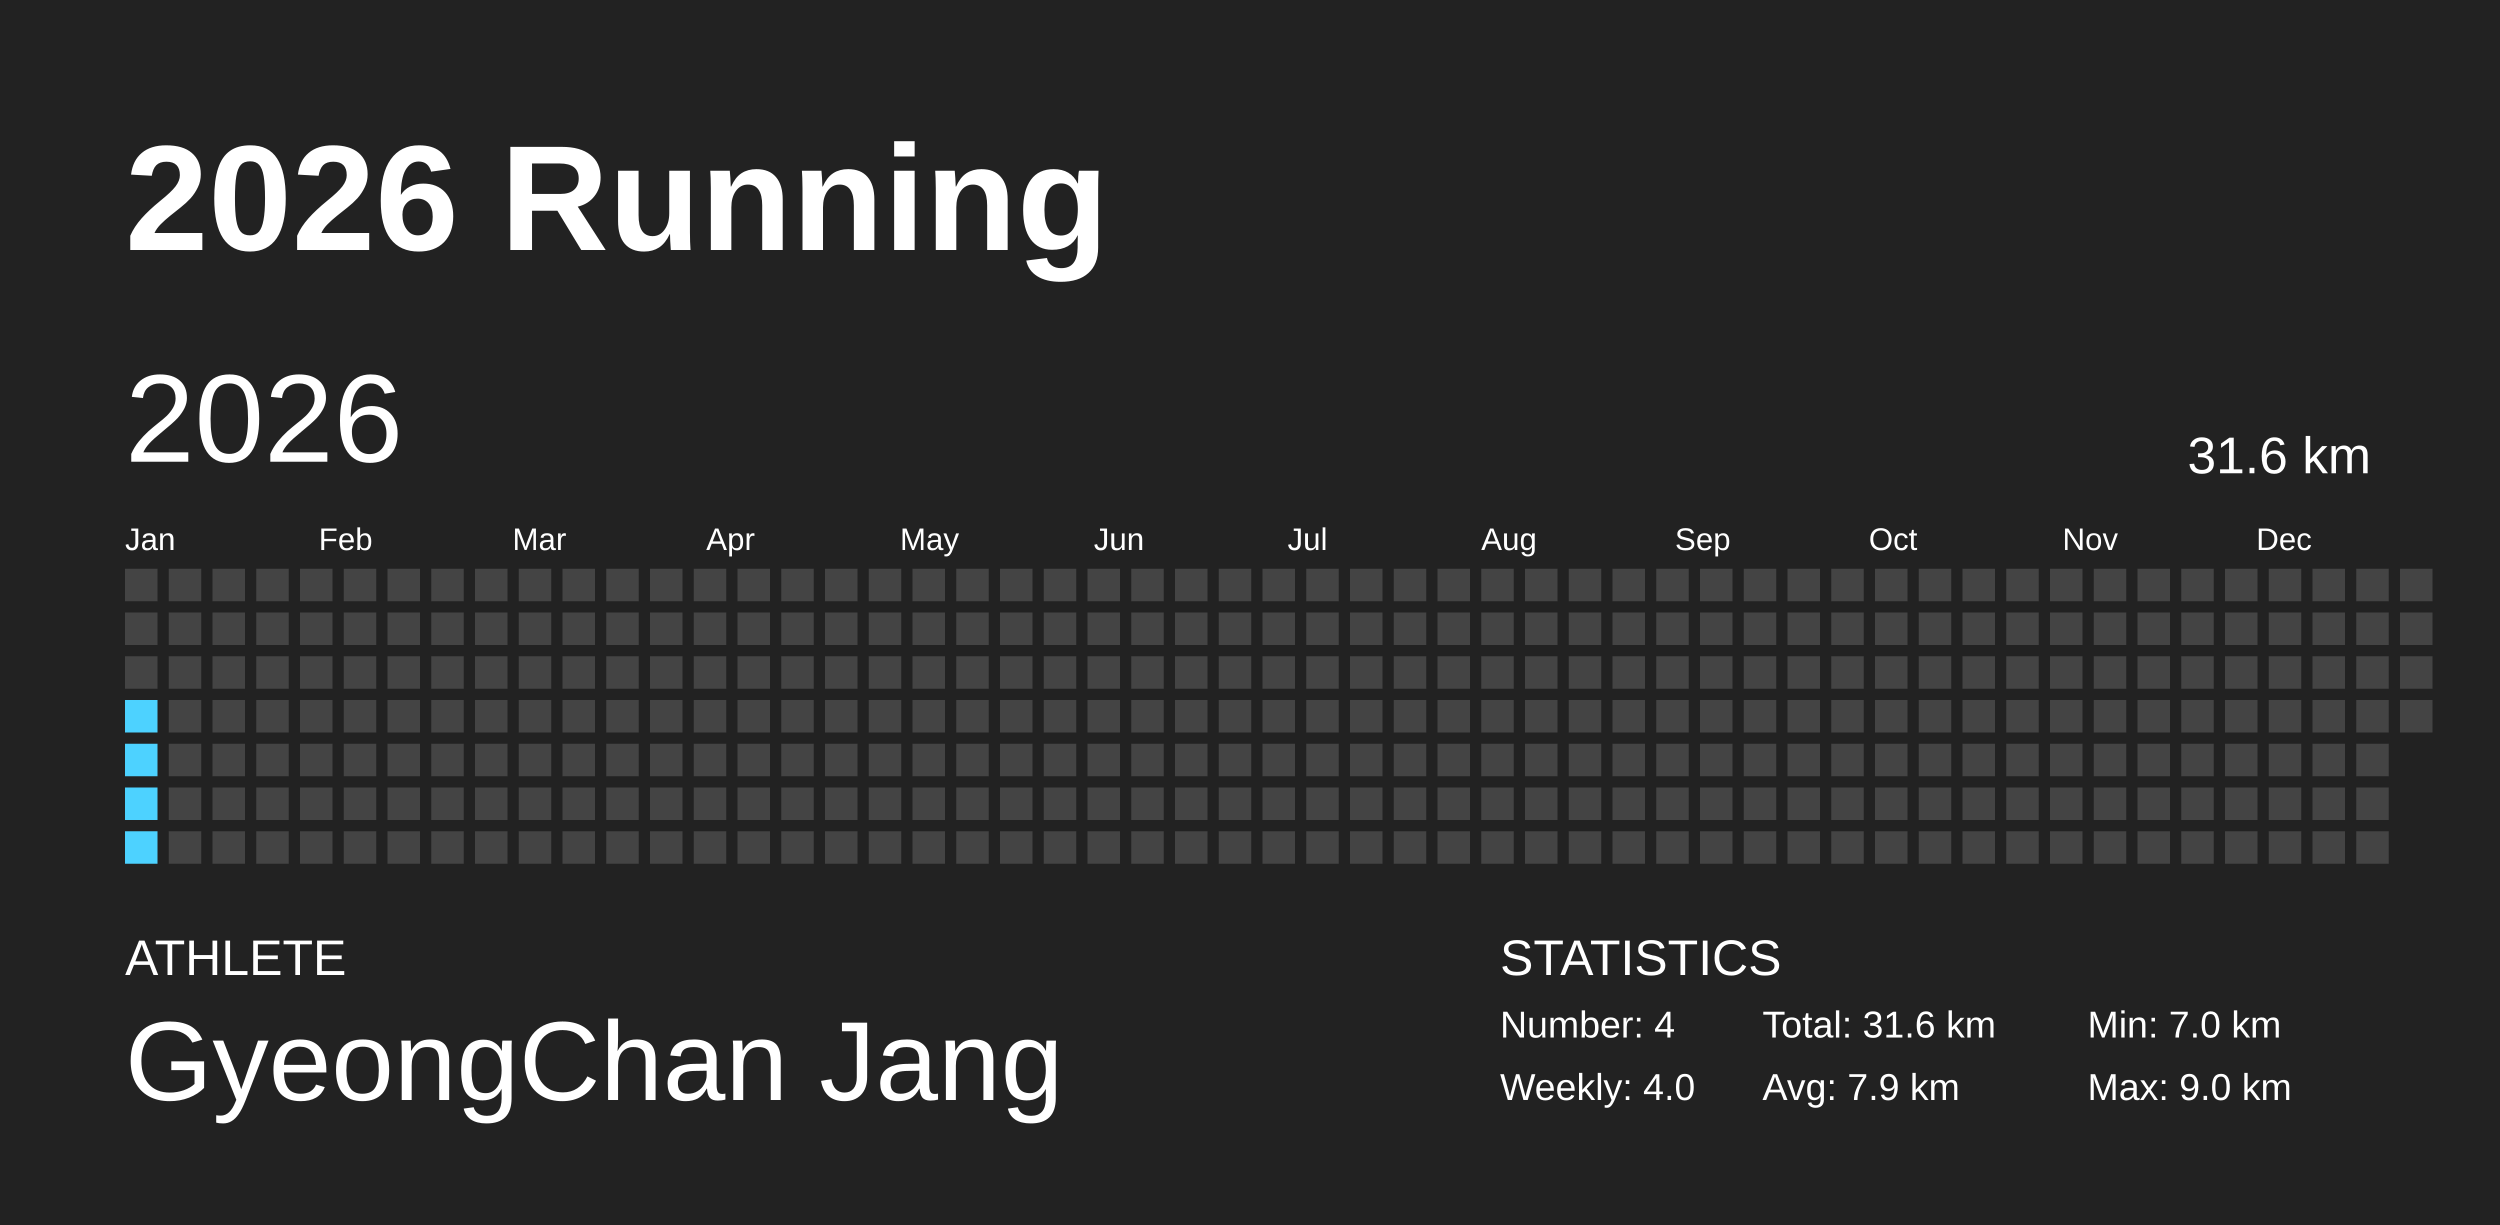
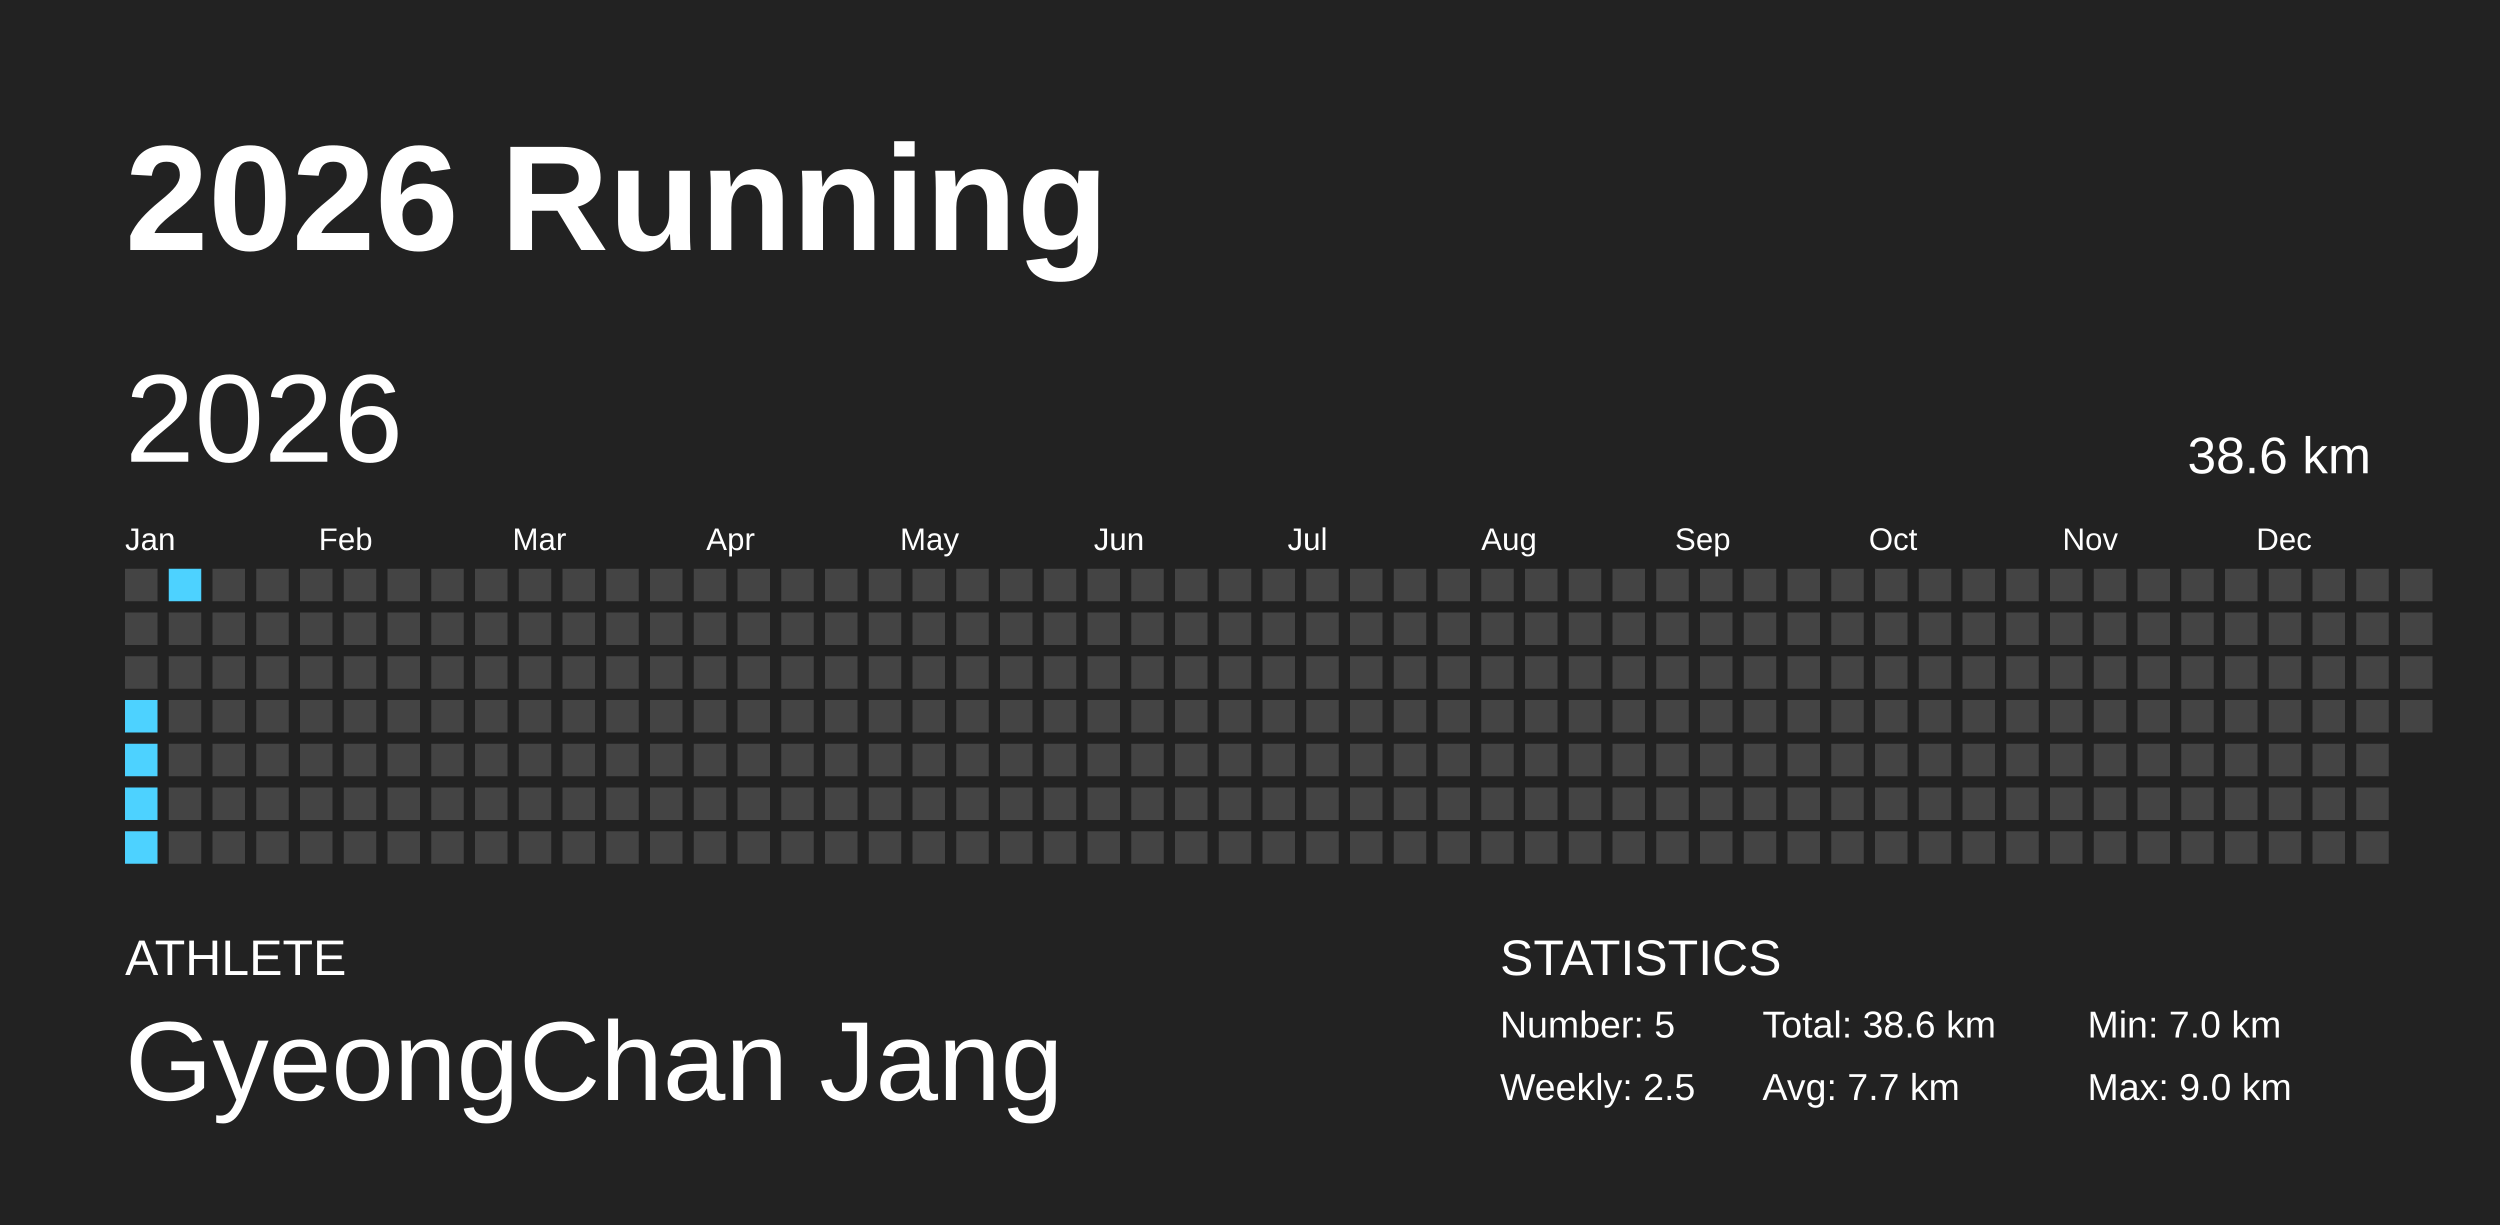
<svg xmlns="http://www.w3.org/2000/svg" baseProfile="full" height="98mm" version="1.1" viewBox="0,0,200,98" width="200mm">
  <defs />
  <rect fill="#222222" height="98" width="200" x="0" y="0" />
  <text fill="#FFFFFF" style="font-size:12px; font-family:Arial; font-weight:bold;" x="10" y="20">2026 Running</text>
  <text fill="#FFFFFF" style="font-size:4px; font-family:Arial" x="10" y="78">ATHLETE</text>
  <text fill="#FFFFFF" style="font-size:9px; font-family:Arial" x="10" y="88">GyeongChan Jang</text>
  <text fill="#FFFFFF" style="font-size:4px; font-family:Arial" x="120" y="78">STATISTICS</text>
-   <text fill="#FFFFFF" style="font-size:3px; font-family:Arial" x="120" y="83">Number: 4</text>
-   <text fill="#FFFFFF" style="font-size:3px; font-family:Arial" x="120" y="88">Weekly: 4.0</text>
-   <text fill="#FFFFFF" style="font-size:3px; font-family:Arial" x="141" y="83">Total: 31.6 km</text>
-   <text fill="#FFFFFF" style="font-size:3px; font-family:Arial" x="141" y="88">Avg: 7.9 km</text>
+   <text fill="#FFFFFF" style="font-size:3px; font-family:Arial" x="120" y="83">Number: 5</text>
+   <text fill="#FFFFFF" style="font-size:3px; font-family:Arial" x="120" y="88">Weekly: 2.5</text>
+   <text fill="#FFFFFF" style="font-size:3px; font-family:Arial" x="141" y="83">Total: 38.6 km</text>
+   <text fill="#FFFFFF" style="font-size:3px; font-family:Arial" x="141" y="88">Avg: 7.7 km</text>
  <text fill="#FFFFFF" style="font-size:3px; font-family:Arial" x="167" y="83">Min: 7.0 km</text>
  <text fill="#FFFFFF" style="font-size:3px; font-family:Arial" x="167" y="88">Max: 9.0 km</text>
  <text dominant-baseline="hanging" fill="#FFFFFF" style="font-size:10.0px; font-family:Arial;" x="10" y="30">2026</text>
-   <text dominant-baseline="hanging" fill="#FFFFFF" style="font-size:4.125px; font-family:Arial;" x="175" y="35">31.6 km</text>
+   <text dominant-baseline="hanging" fill="#FFFFFF" style="font-size:4.125px; font-family:Arial;" x="175" y="35">38.6 km</text>
  <text fill="#FFFFFF" style="font-size:2.5px; font-family:Arial" x="10.0" y="44">Jan</text>
  <text fill="#FFFFFF" style="font-size:2.5px; font-family:Arial" x="25.5" y="44">Feb</text>
  <text fill="#FFFFFF" style="font-size:2.5px; font-family:Arial" x="41.0" y="44">Mar</text>
  <text fill="#FFFFFF" style="font-size:2.5px; font-family:Arial" x="56.5" y="44">Apr</text>
  <text fill="#FFFFFF" style="font-size:2.5px; font-family:Arial" x="72.0" y="44">May</text>
  <text fill="#FFFFFF" style="font-size:2.5px; font-family:Arial" x="87.5" y="44">Jun</text>
  <text fill="#FFFFFF" style="font-size:2.5px; font-family:Arial" x="103.0" y="44">Jul</text>
  <text fill="#FFFFFF" style="font-size:2.5px; font-family:Arial" x="118.5" y="44">Aug</text>
  <text fill="#FFFFFF" style="font-size:2.5px; font-family:Arial" x="134.0" y="44">Sep</text>
  <text fill="#FFFFFF" style="font-size:2.5px; font-family:Arial" x="149.5" y="44">Oct</text>
  <text fill="#FFFFFF" style="font-size:2.5px; font-family:Arial" x="165.0" y="44">Nov</text>
  <text fill="#FFFFFF" style="font-size:2.5px; font-family:Arial" x="180.5" y="44">Dec</text>
  <rect fill="#444444" height="2.6" width="2.6" x="10.0" y="45.5" />
  <rect fill="#444444" height="2.6" width="2.6" x="10.0" y="49.0" />
  <rect fill="#444444" height="2.6" width="2.6" x="10.0" y="52.5" />
  <rect fill="#4dd2ff" height="2.6" width="2.6" x="10.0" y="56.0" />
  <rect fill="#4dd2ff" height="2.6" width="2.6" x="10.0" y="59.5" />
  <rect fill="#4dd2ff" height="2.6" width="2.6" x="10.0" y="63.0" />
  <rect fill="#4dd2ff" height="2.6" width="2.6" x="10.0" y="66.5" />
-   <rect fill="#444444" height="2.6" width="2.6" x="13.5" y="45.5" />
+   <rect fill="#4dd2ff" height="2.6" width="2.6" x="13.5" y="45.5" />
  <rect fill="#444444" height="2.6" width="2.6" x="13.5" y="49.0" />
  <rect fill="#444444" height="2.6" width="2.6" x="13.5" y="52.5" />
  <rect fill="#444444" height="2.6" width="2.6" x="13.5" y="56.0" />
  <rect fill="#444444" height="2.6" width="2.6" x="13.5" y="59.5" />
  <rect fill="#444444" height="2.6" width="2.6" x="13.5" y="63.0" />
  <rect fill="#444444" height="2.6" width="2.6" x="13.5" y="66.5" />
  <rect fill="#444444" height="2.6" width="2.6" x="17.0" y="45.5" />
  <rect fill="#444444" height="2.6" width="2.6" x="17.0" y="49.0" />
  <rect fill="#444444" height="2.6" width="2.6" x="17.0" y="52.5" />
  <rect fill="#444444" height="2.6" width="2.6" x="17.0" y="56.0" />
  <rect fill="#444444" height="2.6" width="2.6" x="17.0" y="59.5" />
  <rect fill="#444444" height="2.6" width="2.6" x="17.0" y="63.0" />
  <rect fill="#444444" height="2.6" width="2.6" x="17.0" y="66.5" />
  <rect fill="#444444" height="2.6" width="2.6" x="20.5" y="45.5" />
  <rect fill="#444444" height="2.6" width="2.6" x="20.5" y="49.0" />
  <rect fill="#444444" height="2.6" width="2.6" x="20.5" y="52.5" />
  <rect fill="#444444" height="2.6" width="2.6" x="20.5" y="56.0" />
  <rect fill="#444444" height="2.6" width="2.6" x="20.5" y="59.5" />
  <rect fill="#444444" height="2.6" width="2.6" x="20.5" y="63.0" />
  <rect fill="#444444" height="2.6" width="2.6" x="20.5" y="66.5" />
  <rect fill="#444444" height="2.6" width="2.6" x="24.0" y="45.5" />
  <rect fill="#444444" height="2.6" width="2.6" x="24.0" y="49.0" />
  <rect fill="#444444" height="2.6" width="2.6" x="24.0" y="52.5" />
  <rect fill="#444444" height="2.6" width="2.6" x="24.0" y="56.0" />
  <rect fill="#444444" height="2.6" width="2.6" x="24.0" y="59.5" />
  <rect fill="#444444" height="2.6" width="2.6" x="24.0" y="63.0" />
  <rect fill="#444444" height="2.6" width="2.6" x="24.0" y="66.5" />
  <rect fill="#444444" height="2.6" width="2.6" x="27.5" y="45.5" />
  <rect fill="#444444" height="2.6" width="2.6" x="27.5" y="49.0" />
  <rect fill="#444444" height="2.6" width="2.6" x="27.5" y="52.5" />
  <rect fill="#444444" height="2.6" width="2.6" x="27.5" y="56.0" />
  <rect fill="#444444" height="2.6" width="2.6" x="27.5" y="59.5" />
  <rect fill="#444444" height="2.6" width="2.6" x="27.5" y="63.0" />
  <rect fill="#444444" height="2.6" width="2.6" x="27.5" y="66.5" />
  <rect fill="#444444" height="2.6" width="2.6" x="31.0" y="45.5" />
  <rect fill="#444444" height="2.6" width="2.6" x="31.0" y="49.0" />
  <rect fill="#444444" height="2.6" width="2.6" x="31.0" y="52.5" />
  <rect fill="#444444" height="2.6" width="2.6" x="31.0" y="56.0" />
  <rect fill="#444444" height="2.6" width="2.6" x="31.0" y="59.5" />
  <rect fill="#444444" height="2.6" width="2.6" x="31.0" y="63.0" />
  <rect fill="#444444" height="2.6" width="2.6" x="31.0" y="66.5" />
  <rect fill="#444444" height="2.6" width="2.6" x="34.5" y="45.5" />
  <rect fill="#444444" height="2.6" width="2.6" x="34.5" y="49.0" />
  <rect fill="#444444" height="2.6" width="2.6" x="34.5" y="52.5" />
  <rect fill="#444444" height="2.6" width="2.6" x="34.5" y="56.0" />
  <rect fill="#444444" height="2.6" width="2.6" x="34.5" y="59.5" />
  <rect fill="#444444" height="2.6" width="2.6" x="34.5" y="63.0" />
  <rect fill="#444444" height="2.6" width="2.6" x="34.5" y="66.5" />
  <rect fill="#444444" height="2.6" width="2.6" x="38.0" y="45.5" />
  <rect fill="#444444" height="2.6" width="2.6" x="38.0" y="49.0" />
  <rect fill="#444444" height="2.6" width="2.6" x="38.0" y="52.5" />
  <rect fill="#444444" height="2.6" width="2.6" x="38.0" y="56.0" />
  <rect fill="#444444" height="2.6" width="2.6" x="38.0" y="59.5" />
  <rect fill="#444444" height="2.6" width="2.6" x="38.0" y="63.0" />
  <rect fill="#444444" height="2.6" width="2.6" x="38.0" y="66.5" />
  <rect fill="#444444" height="2.6" width="2.6" x="41.5" y="45.5" />
  <rect fill="#444444" height="2.6" width="2.6" x="41.5" y="49.0" />
  <rect fill="#444444" height="2.6" width="2.6" x="41.5" y="52.5" />
  <rect fill="#444444" height="2.6" width="2.6" x="41.5" y="56.0" />
  <rect fill="#444444" height="2.6" width="2.6" x="41.5" y="59.5" />
  <rect fill="#444444" height="2.6" width="2.6" x="41.5" y="63.0" />
  <rect fill="#444444" height="2.6" width="2.6" x="41.5" y="66.5" />
  <rect fill="#444444" height="2.6" width="2.6" x="45.0" y="45.5" />
  <rect fill="#444444" height="2.6" width="2.6" x="45.0" y="49.0" />
  <rect fill="#444444" height="2.6" width="2.6" x="45.0" y="52.5" />
  <rect fill="#444444" height="2.6" width="2.6" x="45.0" y="56.0" />
  <rect fill="#444444" height="2.6" width="2.6" x="45.0" y="59.5" />
  <rect fill="#444444" height="2.6" width="2.6" x="45.0" y="63.0" />
  <rect fill="#444444" height="2.6" width="2.6" x="45.0" y="66.5" />
  <rect fill="#444444" height="2.6" width="2.6" x="48.5" y="45.5" />
  <rect fill="#444444" height="2.6" width="2.6" x="48.5" y="49.0" />
  <rect fill="#444444" height="2.6" width="2.6" x="48.5" y="52.5" />
  <rect fill="#444444" height="2.6" width="2.6" x="48.5" y="56.0" />
  <rect fill="#444444" height="2.6" width="2.6" x="48.5" y="59.5" />
  <rect fill="#444444" height="2.6" width="2.6" x="48.5" y="63.0" />
  <rect fill="#444444" height="2.6" width="2.6" x="48.5" y="66.5" />
  <rect fill="#444444" height="2.6" width="2.6" x="52.0" y="45.5" />
  <rect fill="#444444" height="2.6" width="2.6" x="52.0" y="49.0" />
  <rect fill="#444444" height="2.6" width="2.6" x="52.0" y="52.5" />
  <rect fill="#444444" height="2.6" width="2.6" x="52.0" y="56.0" />
  <rect fill="#444444" height="2.6" width="2.6" x="52.0" y="59.5" />
  <rect fill="#444444" height="2.6" width="2.6" x="52.0" y="63.0" />
  <rect fill="#444444" height="2.6" width="2.6" x="52.0" y="66.5" />
  <rect fill="#444444" height="2.6" width="2.6" x="55.5" y="45.5" />
  <rect fill="#444444" height="2.6" width="2.6" x="55.5" y="49.0" />
  <rect fill="#444444" height="2.6" width="2.6" x="55.5" y="52.5" />
  <rect fill="#444444" height="2.6" width="2.6" x="55.5" y="56.0" />
  <rect fill="#444444" height="2.6" width="2.6" x="55.5" y="59.5" />
  <rect fill="#444444" height="2.6" width="2.6" x="55.5" y="63.0" />
  <rect fill="#444444" height="2.6" width="2.6" x="55.5" y="66.5" />
  <rect fill="#444444" height="2.6" width="2.6" x="59.0" y="45.5" />
  <rect fill="#444444" height="2.6" width="2.6" x="59.0" y="49.0" />
  <rect fill="#444444" height="2.6" width="2.6" x="59.0" y="52.5" />
  <rect fill="#444444" height="2.6" width="2.6" x="59.0" y="56.0" />
  <rect fill="#444444" height="2.6" width="2.6" x="59.0" y="59.5" />
  <rect fill="#444444" height="2.6" width="2.6" x="59.0" y="63.0" />
  <rect fill="#444444" height="2.6" width="2.6" x="59.0" y="66.5" />
  <rect fill="#444444" height="2.6" width="2.6" x="62.5" y="45.5" />
  <rect fill="#444444" height="2.6" width="2.6" x="62.5" y="49.0" />
  <rect fill="#444444" height="2.6" width="2.6" x="62.5" y="52.5" />
  <rect fill="#444444" height="2.6" width="2.6" x="62.5" y="56.0" />
  <rect fill="#444444" height="2.6" width="2.6" x="62.5" y="59.5" />
  <rect fill="#444444" height="2.6" width="2.6" x="62.5" y="63.0" />
  <rect fill="#444444" height="2.6" width="2.6" x="62.5" y="66.5" />
  <rect fill="#444444" height="2.6" width="2.6" x="66.0" y="45.5" />
  <rect fill="#444444" height="2.6" width="2.6" x="66.0" y="49.0" />
  <rect fill="#444444" height="2.6" width="2.6" x="66.0" y="52.5" />
  <rect fill="#444444" height="2.6" width="2.6" x="66.0" y="56.0" />
  <rect fill="#444444" height="2.6" width="2.6" x="66.0" y="59.5" />
  <rect fill="#444444" height="2.6" width="2.6" x="66.0" y="63.0" />
  <rect fill="#444444" height="2.6" width="2.6" x="66.0" y="66.5" />
  <rect fill="#444444" height="2.6" width="2.6" x="69.5" y="45.5" />
  <rect fill="#444444" height="2.6" width="2.6" x="69.5" y="49.0" />
  <rect fill="#444444" height="2.6" width="2.6" x="69.5" y="52.5" />
  <rect fill="#444444" height="2.6" width="2.6" x="69.5" y="56.0" />
  <rect fill="#444444" height="2.6" width="2.6" x="69.5" y="59.5" />
  <rect fill="#444444" height="2.6" width="2.6" x="69.5" y="63.0" />
  <rect fill="#444444" height="2.6" width="2.6" x="69.5" y="66.5" />
  <rect fill="#444444" height="2.6" width="2.6" x="73.0" y="45.5" />
  <rect fill="#444444" height="2.6" width="2.6" x="73.0" y="49.0" />
  <rect fill="#444444" height="2.6" width="2.6" x="73.0" y="52.5" />
  <rect fill="#444444" height="2.6" width="2.6" x="73.0" y="56.0" />
  <rect fill="#444444" height="2.6" width="2.6" x="73.0" y="59.5" />
  <rect fill="#444444" height="2.6" width="2.6" x="73.0" y="63.0" />
  <rect fill="#444444" height="2.6" width="2.6" x="73.0" y="66.5" />
  <rect fill="#444444" height="2.6" width="2.6" x="76.5" y="45.5" />
  <rect fill="#444444" height="2.6" width="2.6" x="76.5" y="49.0" />
  <rect fill="#444444" height="2.6" width="2.6" x="76.5" y="52.5" />
  <rect fill="#444444" height="2.6" width="2.6" x="76.5" y="56.0" />
  <rect fill="#444444" height="2.6" width="2.6" x="76.5" y="59.5" />
  <rect fill="#444444" height="2.6" width="2.6" x="76.5" y="63.0" />
  <rect fill="#444444" height="2.6" width="2.6" x="76.5" y="66.5" />
  <rect fill="#444444" height="2.6" width="2.6" x="80.0" y="45.5" />
  <rect fill="#444444" height="2.6" width="2.6" x="80.0" y="49.0" />
  <rect fill="#444444" height="2.6" width="2.6" x="80.0" y="52.5" />
  <rect fill="#444444" height="2.6" width="2.6" x="80.0" y="56.0" />
  <rect fill="#444444" height="2.6" width="2.6" x="80.0" y="59.5" />
  <rect fill="#444444" height="2.6" width="2.6" x="80.0" y="63.0" />
  <rect fill="#444444" height="2.6" width="2.6" x="80.0" y="66.5" />
  <rect fill="#444444" height="2.6" width="2.6" x="83.5" y="45.5" />
  <rect fill="#444444" height="2.6" width="2.6" x="83.5" y="49.0" />
  <rect fill="#444444" height="2.6" width="2.6" x="83.5" y="52.5" />
  <rect fill="#444444" height="2.6" width="2.6" x="83.5" y="56.0" />
  <rect fill="#444444" height="2.6" width="2.6" x="83.5" y="59.5" />
  <rect fill="#444444" height="2.6" width="2.6" x="83.5" y="63.0" />
  <rect fill="#444444" height="2.6" width="2.6" x="83.5" y="66.5" />
  <rect fill="#444444" height="2.6" width="2.6" x="87.0" y="45.5" />
  <rect fill="#444444" height="2.6" width="2.6" x="87.0" y="49.0" />
  <rect fill="#444444" height="2.6" width="2.6" x="87.0" y="52.5" />
  <rect fill="#444444" height="2.6" width="2.6" x="87.0" y="56.0" />
  <rect fill="#444444" height="2.6" width="2.6" x="87.0" y="59.5" />
  <rect fill="#444444" height="2.6" width="2.6" x="87.0" y="63.0" />
  <rect fill="#444444" height="2.6" width="2.6" x="87.0" y="66.5" />
  <rect fill="#444444" height="2.6" width="2.6" x="90.5" y="45.5" />
  <rect fill="#444444" height="2.6" width="2.6" x="90.5" y="49.0" />
  <rect fill="#444444" height="2.6" width="2.6" x="90.5" y="52.5" />
  <rect fill="#444444" height="2.6" width="2.6" x="90.5" y="56.0" />
  <rect fill="#444444" height="2.6" width="2.6" x="90.5" y="59.5" />
  <rect fill="#444444" height="2.6" width="2.6" x="90.5" y="63.0" />
  <rect fill="#444444" height="2.6" width="2.6" x="90.5" y="66.5" />
  <rect fill="#444444" height="2.6" width="2.6" x="94.0" y="45.5" />
  <rect fill="#444444" height="2.6" width="2.6" x="94.0" y="49.0" />
  <rect fill="#444444" height="2.6" width="2.6" x="94.0" y="52.5" />
  <rect fill="#444444" height="2.6" width="2.6" x="94.0" y="56.0" />
  <rect fill="#444444" height="2.6" width="2.6" x="94.0" y="59.5" />
  <rect fill="#444444" height="2.6" width="2.6" x="94.0" y="63.0" />
  <rect fill="#444444" height="2.6" width="2.6" x="94.0" y="66.5" />
  <rect fill="#444444" height="2.6" width="2.6" x="97.5" y="45.5" />
  <rect fill="#444444" height="2.6" width="2.6" x="97.5" y="49.0" />
  <rect fill="#444444" height="2.6" width="2.6" x="97.5" y="52.5" />
  <rect fill="#444444" height="2.6" width="2.6" x="97.5" y="56.0" />
  <rect fill="#444444" height="2.6" width="2.6" x="97.5" y="59.5" />
  <rect fill="#444444" height="2.6" width="2.6" x="97.5" y="63.0" />
  <rect fill="#444444" height="2.6" width="2.6" x="97.5" y="66.5" />
  <rect fill="#444444" height="2.6" width="2.6" x="101.0" y="45.5" />
  <rect fill="#444444" height="2.6" width="2.6" x="101.0" y="49.0" />
  <rect fill="#444444" height="2.6" width="2.6" x="101.0" y="52.5" />
  <rect fill="#444444" height="2.6" width="2.6" x="101.0" y="56.0" />
  <rect fill="#444444" height="2.6" width="2.6" x="101.0" y="59.5" />
  <rect fill="#444444" height="2.6" width="2.6" x="101.0" y="63.0" />
  <rect fill="#444444" height="2.6" width="2.6" x="101.0" y="66.5" />
  <rect fill="#444444" height="2.6" width="2.6" x="104.5" y="45.5" />
  <rect fill="#444444" height="2.6" width="2.6" x="104.5" y="49.0" />
  <rect fill="#444444" height="2.6" width="2.6" x="104.5" y="52.5" />
  <rect fill="#444444" height="2.6" width="2.6" x="104.5" y="56.0" />
  <rect fill="#444444" height="2.6" width="2.6" x="104.5" y="59.5" />
  <rect fill="#444444" height="2.6" width="2.6" x="104.5" y="63.0" />
  <rect fill="#444444" height="2.6" width="2.6" x="104.5" y="66.5" />
  <rect fill="#444444" height="2.6" width="2.6" x="108.0" y="45.5" />
  <rect fill="#444444" height="2.6" width="2.6" x="108.0" y="49.0" />
  <rect fill="#444444" height="2.6" width="2.6" x="108.0" y="52.5" />
  <rect fill="#444444" height="2.6" width="2.6" x="108.0" y="56.0" />
  <rect fill="#444444" height="2.6" width="2.6" x="108.0" y="59.5" />
  <rect fill="#444444" height="2.6" width="2.6" x="108.0" y="63.0" />
  <rect fill="#444444" height="2.6" width="2.6" x="108.0" y="66.5" />
  <rect fill="#444444" height="2.6" width="2.6" x="111.5" y="45.5" />
  <rect fill="#444444" height="2.6" width="2.6" x="111.5" y="49.0" />
  <rect fill="#444444" height="2.6" width="2.6" x="111.5" y="52.5" />
  <rect fill="#444444" height="2.6" width="2.6" x="111.5" y="56.0" />
  <rect fill="#444444" height="2.6" width="2.6" x="111.5" y="59.5" />
  <rect fill="#444444" height="2.6" width="2.6" x="111.5" y="63.0" />
  <rect fill="#444444" height="2.6" width="2.6" x="111.5" y="66.5" />
  <rect fill="#444444" height="2.6" width="2.6" x="115.0" y="45.5" />
  <rect fill="#444444" height="2.6" width="2.6" x="115.0" y="49.0" />
  <rect fill="#444444" height="2.6" width="2.6" x="115.0" y="52.5" />
  <rect fill="#444444" height="2.6" width="2.6" x="115.0" y="56.0" />
  <rect fill="#444444" height="2.6" width="2.6" x="115.0" y="59.5" />
  <rect fill="#444444" height="2.6" width="2.6" x="115.0" y="63.0" />
  <rect fill="#444444" height="2.6" width="2.6" x="115.0" y="66.5" />
  <rect fill="#444444" height="2.6" width="2.6" x="118.5" y="45.5" />
  <rect fill="#444444" height="2.6" width="2.6" x="118.5" y="49.0" />
  <rect fill="#444444" height="2.6" width="2.6" x="118.5" y="52.5" />
  <rect fill="#444444" height="2.6" width="2.6" x="118.5" y="56.0" />
  <rect fill="#444444" height="2.6" width="2.6" x="118.5" y="59.5" />
  <rect fill="#444444" height="2.6" width="2.6" x="118.5" y="63.0" />
  <rect fill="#444444" height="2.6" width="2.6" x="118.5" y="66.5" />
  <rect fill="#444444" height="2.6" width="2.6" x="122.0" y="45.5" />
  <rect fill="#444444" height="2.6" width="2.6" x="122.0" y="49.0" />
  <rect fill="#444444" height="2.6" width="2.6" x="122.0" y="52.5" />
  <rect fill="#444444" height="2.6" width="2.6" x="122.0" y="56.0" />
  <rect fill="#444444" height="2.6" width="2.6" x="122.0" y="59.5" />
  <rect fill="#444444" height="2.6" width="2.6" x="122.0" y="63.0" />
  <rect fill="#444444" height="2.6" width="2.6" x="122.0" y="66.5" />
  <rect fill="#444444" height="2.6" width="2.6" x="125.5" y="45.5" />
  <rect fill="#444444" height="2.6" width="2.6" x="125.5" y="49.0" />
  <rect fill="#444444" height="2.6" width="2.6" x="125.5" y="52.5" />
  <rect fill="#444444" height="2.6" width="2.6" x="125.5" y="56.0" />
  <rect fill="#444444" height="2.6" width="2.6" x="125.5" y="59.5" />
  <rect fill="#444444" height="2.6" width="2.6" x="125.5" y="63.0" />
  <rect fill="#444444" height="2.6" width="2.6" x="125.5" y="66.5" />
  <rect fill="#444444" height="2.6" width="2.6" x="129.0" y="45.5" />
  <rect fill="#444444" height="2.6" width="2.6" x="129.0" y="49.0" />
  <rect fill="#444444" height="2.6" width="2.6" x="129.0" y="52.5" />
  <rect fill="#444444" height="2.6" width="2.6" x="129.0" y="56.0" />
  <rect fill="#444444" height="2.6" width="2.6" x="129.0" y="59.5" />
  <rect fill="#444444" height="2.6" width="2.6" x="129.0" y="63.0" />
  <rect fill="#444444" height="2.6" width="2.6" x="129.0" y="66.5" />
  <rect fill="#444444" height="2.6" width="2.6" x="132.5" y="45.5" />
  <rect fill="#444444" height="2.6" width="2.6" x="132.5" y="49.0" />
  <rect fill="#444444" height="2.6" width="2.6" x="132.5" y="52.5" />
  <rect fill="#444444" height="2.6" width="2.6" x="132.5" y="56.0" />
  <rect fill="#444444" height="2.6" width="2.6" x="132.5" y="59.5" />
  <rect fill="#444444" height="2.6" width="2.6" x="132.5" y="63.0" />
  <rect fill="#444444" height="2.6" width="2.6" x="132.5" y="66.5" />
  <rect fill="#444444" height="2.6" width="2.6" x="136.0" y="45.5" />
  <rect fill="#444444" height="2.6" width="2.6" x="136.0" y="49.0" />
  <rect fill="#444444" height="2.6" width="2.6" x="136.0" y="52.5" />
  <rect fill="#444444" height="2.6" width="2.6" x="136.0" y="56.0" />
  <rect fill="#444444" height="2.6" width="2.6" x="136.0" y="59.5" />
  <rect fill="#444444" height="2.6" width="2.6" x="136.0" y="63.0" />
  <rect fill="#444444" height="2.6" width="2.6" x="136.0" y="66.5" />
  <rect fill="#444444" height="2.6" width="2.6" x="139.5" y="45.5" />
  <rect fill="#444444" height="2.6" width="2.6" x="139.5" y="49.0" />
  <rect fill="#444444" height="2.6" width="2.6" x="139.5" y="52.5" />
  <rect fill="#444444" height="2.6" width="2.6" x="139.5" y="56.0" />
  <rect fill="#444444" height="2.6" width="2.6" x="139.5" y="59.5" />
  <rect fill="#444444" height="2.6" width="2.6" x="139.5" y="63.0" />
  <rect fill="#444444" height="2.6" width="2.6" x="139.5" y="66.5" />
  <rect fill="#444444" height="2.6" width="2.6" x="143.0" y="45.5" />
  <rect fill="#444444" height="2.6" width="2.6" x="143.0" y="49.0" />
  <rect fill="#444444" height="2.6" width="2.6" x="143.0" y="52.5" />
  <rect fill="#444444" height="2.6" width="2.6" x="143.0" y="56.0" />
  <rect fill="#444444" height="2.6" width="2.6" x="143.0" y="59.5" />
  <rect fill="#444444" height="2.6" width="2.6" x="143.0" y="63.0" />
  <rect fill="#444444" height="2.6" width="2.6" x="143.0" y="66.5" />
  <rect fill="#444444" height="2.6" width="2.6" x="146.5" y="45.5" />
  <rect fill="#444444" height="2.6" width="2.6" x="146.5" y="49.0" />
  <rect fill="#444444" height="2.6" width="2.6" x="146.5" y="52.5" />
  <rect fill="#444444" height="2.6" width="2.6" x="146.5" y="56.0" />
  <rect fill="#444444" height="2.6" width="2.6" x="146.5" y="59.5" />
  <rect fill="#444444" height="2.6" width="2.6" x="146.5" y="63.0" />
  <rect fill="#444444" height="2.6" width="2.6" x="146.5" y="66.5" />
  <rect fill="#444444" height="2.6" width="2.6" x="150.0" y="45.5" />
  <rect fill="#444444" height="2.6" width="2.6" x="150.0" y="49.0" />
  <rect fill="#444444" height="2.6" width="2.6" x="150.0" y="52.5" />
  <rect fill="#444444" height="2.6" width="2.6" x="150.0" y="56.0" />
  <rect fill="#444444" height="2.6" width="2.6" x="150.0" y="59.5" />
  <rect fill="#444444" height="2.6" width="2.6" x="150.0" y="63.0" />
  <rect fill="#444444" height="2.6" width="2.6" x="150.0" y="66.5" />
  <rect fill="#444444" height="2.6" width="2.6" x="153.5" y="45.5" />
  <rect fill="#444444" height="2.6" width="2.6" x="153.5" y="49.0" />
  <rect fill="#444444" height="2.6" width="2.6" x="153.5" y="52.5" />
  <rect fill="#444444" height="2.6" width="2.6" x="153.5" y="56.0" />
  <rect fill="#444444" height="2.6" width="2.6" x="153.5" y="59.5" />
  <rect fill="#444444" height="2.6" width="2.6" x="153.5" y="63.0" />
  <rect fill="#444444" height="2.6" width="2.6" x="153.5" y="66.5" />
  <rect fill="#444444" height="2.6" width="2.6" x="157.0" y="45.5" />
  <rect fill="#444444" height="2.6" width="2.6" x="157.0" y="49.0" />
  <rect fill="#444444" height="2.6" width="2.6" x="157.0" y="52.5" />
  <rect fill="#444444" height="2.6" width="2.6" x="157.0" y="56.0" />
  <rect fill="#444444" height="2.6" width="2.6" x="157.0" y="59.5" />
  <rect fill="#444444" height="2.6" width="2.6" x="157.0" y="63.0" />
  <rect fill="#444444" height="2.6" width="2.6" x="157.0" y="66.5" />
  <rect fill="#444444" height="2.6" width="2.6" x="160.5" y="45.5" />
  <rect fill="#444444" height="2.6" width="2.6" x="160.5" y="49.0" />
  <rect fill="#444444" height="2.6" width="2.6" x="160.5" y="52.5" />
  <rect fill="#444444" height="2.6" width="2.6" x="160.5" y="56.0" />
  <rect fill="#444444" height="2.6" width="2.6" x="160.5" y="59.5" />
  <rect fill="#444444" height="2.6" width="2.6" x="160.5" y="63.0" />
  <rect fill="#444444" height="2.6" width="2.6" x="160.5" y="66.5" />
  <rect fill="#444444" height="2.6" width="2.6" x="164.0" y="45.5" />
  <rect fill="#444444" height="2.6" width="2.6" x="164.0" y="49.0" />
  <rect fill="#444444" height="2.6" width="2.6" x="164.0" y="52.5" />
  <rect fill="#444444" height="2.6" width="2.6" x="164.0" y="56.0" />
  <rect fill="#444444" height="2.6" width="2.6" x="164.0" y="59.5" />
  <rect fill="#444444" height="2.6" width="2.6" x="164.0" y="63.0" />
  <rect fill="#444444" height="2.6" width="2.6" x="164.0" y="66.5" />
  <rect fill="#444444" height="2.6" width="2.6" x="167.5" y="45.5" />
  <rect fill="#444444" height="2.6" width="2.6" x="167.5" y="49.0" />
  <rect fill="#444444" height="2.6" width="2.6" x="167.5" y="52.5" />
  <rect fill="#444444" height="2.6" width="2.6" x="167.5" y="56.0" />
  <rect fill="#444444" height="2.6" width="2.6" x="167.5" y="59.5" />
  <rect fill="#444444" height="2.6" width="2.6" x="167.5" y="63.0" />
  <rect fill="#444444" height="2.6" width="2.6" x="167.5" y="66.5" />
  <rect fill="#444444" height="2.6" width="2.6" x="171.0" y="45.5" />
  <rect fill="#444444" height="2.6" width="2.6" x="171.0" y="49.0" />
  <rect fill="#444444" height="2.6" width="2.6" x="171.0" y="52.5" />
  <rect fill="#444444" height="2.6" width="2.6" x="171.0" y="56.0" />
  <rect fill="#444444" height="2.6" width="2.6" x="171.0" y="59.5" />
  <rect fill="#444444" height="2.6" width="2.6" x="171.0" y="63.0" />
  <rect fill="#444444" height="2.6" width="2.6" x="171.0" y="66.5" />
  <rect fill="#444444" height="2.6" width="2.6" x="174.5" y="45.5" />
  <rect fill="#444444" height="2.6" width="2.6" x="174.5" y="49.0" />
  <rect fill="#444444" height="2.6" width="2.6" x="174.5" y="52.5" />
  <rect fill="#444444" height="2.6" width="2.6" x="174.5" y="56.0" />
  <rect fill="#444444" height="2.6" width="2.6" x="174.5" y="59.5" />
  <rect fill="#444444" height="2.6" width="2.6" x="174.5" y="63.0" />
  <rect fill="#444444" height="2.6" width="2.6" x="174.5" y="66.5" />
  <rect fill="#444444" height="2.6" width="2.6" x="178.0" y="45.5" />
  <rect fill="#444444" height="2.6" width="2.6" x="178.0" y="49.0" />
  <rect fill="#444444" height="2.6" width="2.6" x="178.0" y="52.5" />
  <rect fill="#444444" height="2.6" width="2.6" x="178.0" y="56.0" />
  <rect fill="#444444" height="2.6" width="2.6" x="178.0" y="59.5" />
  <rect fill="#444444" height="2.6" width="2.6" x="178.0" y="63.0" />
  <rect fill="#444444" height="2.6" width="2.6" x="178.0" y="66.5" />
  <rect fill="#444444" height="2.6" width="2.6" x="181.5" y="45.5" />
  <rect fill="#444444" height="2.6" width="2.6" x="181.5" y="49.0" />
  <rect fill="#444444" height="2.6" width="2.6" x="181.5" y="52.5" />
  <rect fill="#444444" height="2.6" width="2.6" x="181.5" y="56.0" />
  <rect fill="#444444" height="2.6" width="2.6" x="181.5" y="59.5" />
  <rect fill="#444444" height="2.6" width="2.6" x="181.5" y="63.0" />
  <rect fill="#444444" height="2.6" width="2.6" x="181.5" y="66.5" />
  <rect fill="#444444" height="2.6" width="2.6" x="185.0" y="45.5" />
  <rect fill="#444444" height="2.6" width="2.6" x="185.0" y="49.0" />
  <rect fill="#444444" height="2.6" width="2.6" x="185.0" y="52.5" />
  <rect fill="#444444" height="2.6" width="2.6" x="185.0" y="56.0" />
  <rect fill="#444444" height="2.6" width="2.6" x="185.0" y="59.5" />
  <rect fill="#444444" height="2.6" width="2.6" x="185.0" y="63.0" />
  <rect fill="#444444" height="2.6" width="2.6" x="185.0" y="66.5" />
  <rect fill="#444444" height="2.6" width="2.6" x="188.5" y="45.5" />
  <rect fill="#444444" height="2.6" width="2.6" x="188.5" y="49.0" />
  <rect fill="#444444" height="2.6" width="2.6" x="188.5" y="52.5" />
  <rect fill="#444444" height="2.6" width="2.6" x="188.5" y="56.0" />
  <rect fill="#444444" height="2.6" width="2.6" x="188.5" y="59.5" />
  <rect fill="#444444" height="2.6" width="2.6" x="188.5" y="63.0" />
  <rect fill="#444444" height="2.6" width="2.6" x="188.5" y="66.5" />
  <rect fill="#444444" height="2.6" width="2.6" x="192.0" y="45.5" />
  <rect fill="#444444" height="2.6" width="2.6" x="192.0" y="49.0" />
  <rect fill="#444444" height="2.6" width="2.6" x="192.0" y="52.5" />
  <rect fill="#444444" height="2.6" width="2.6" x="192.0" y="56.0" />
</svg>
